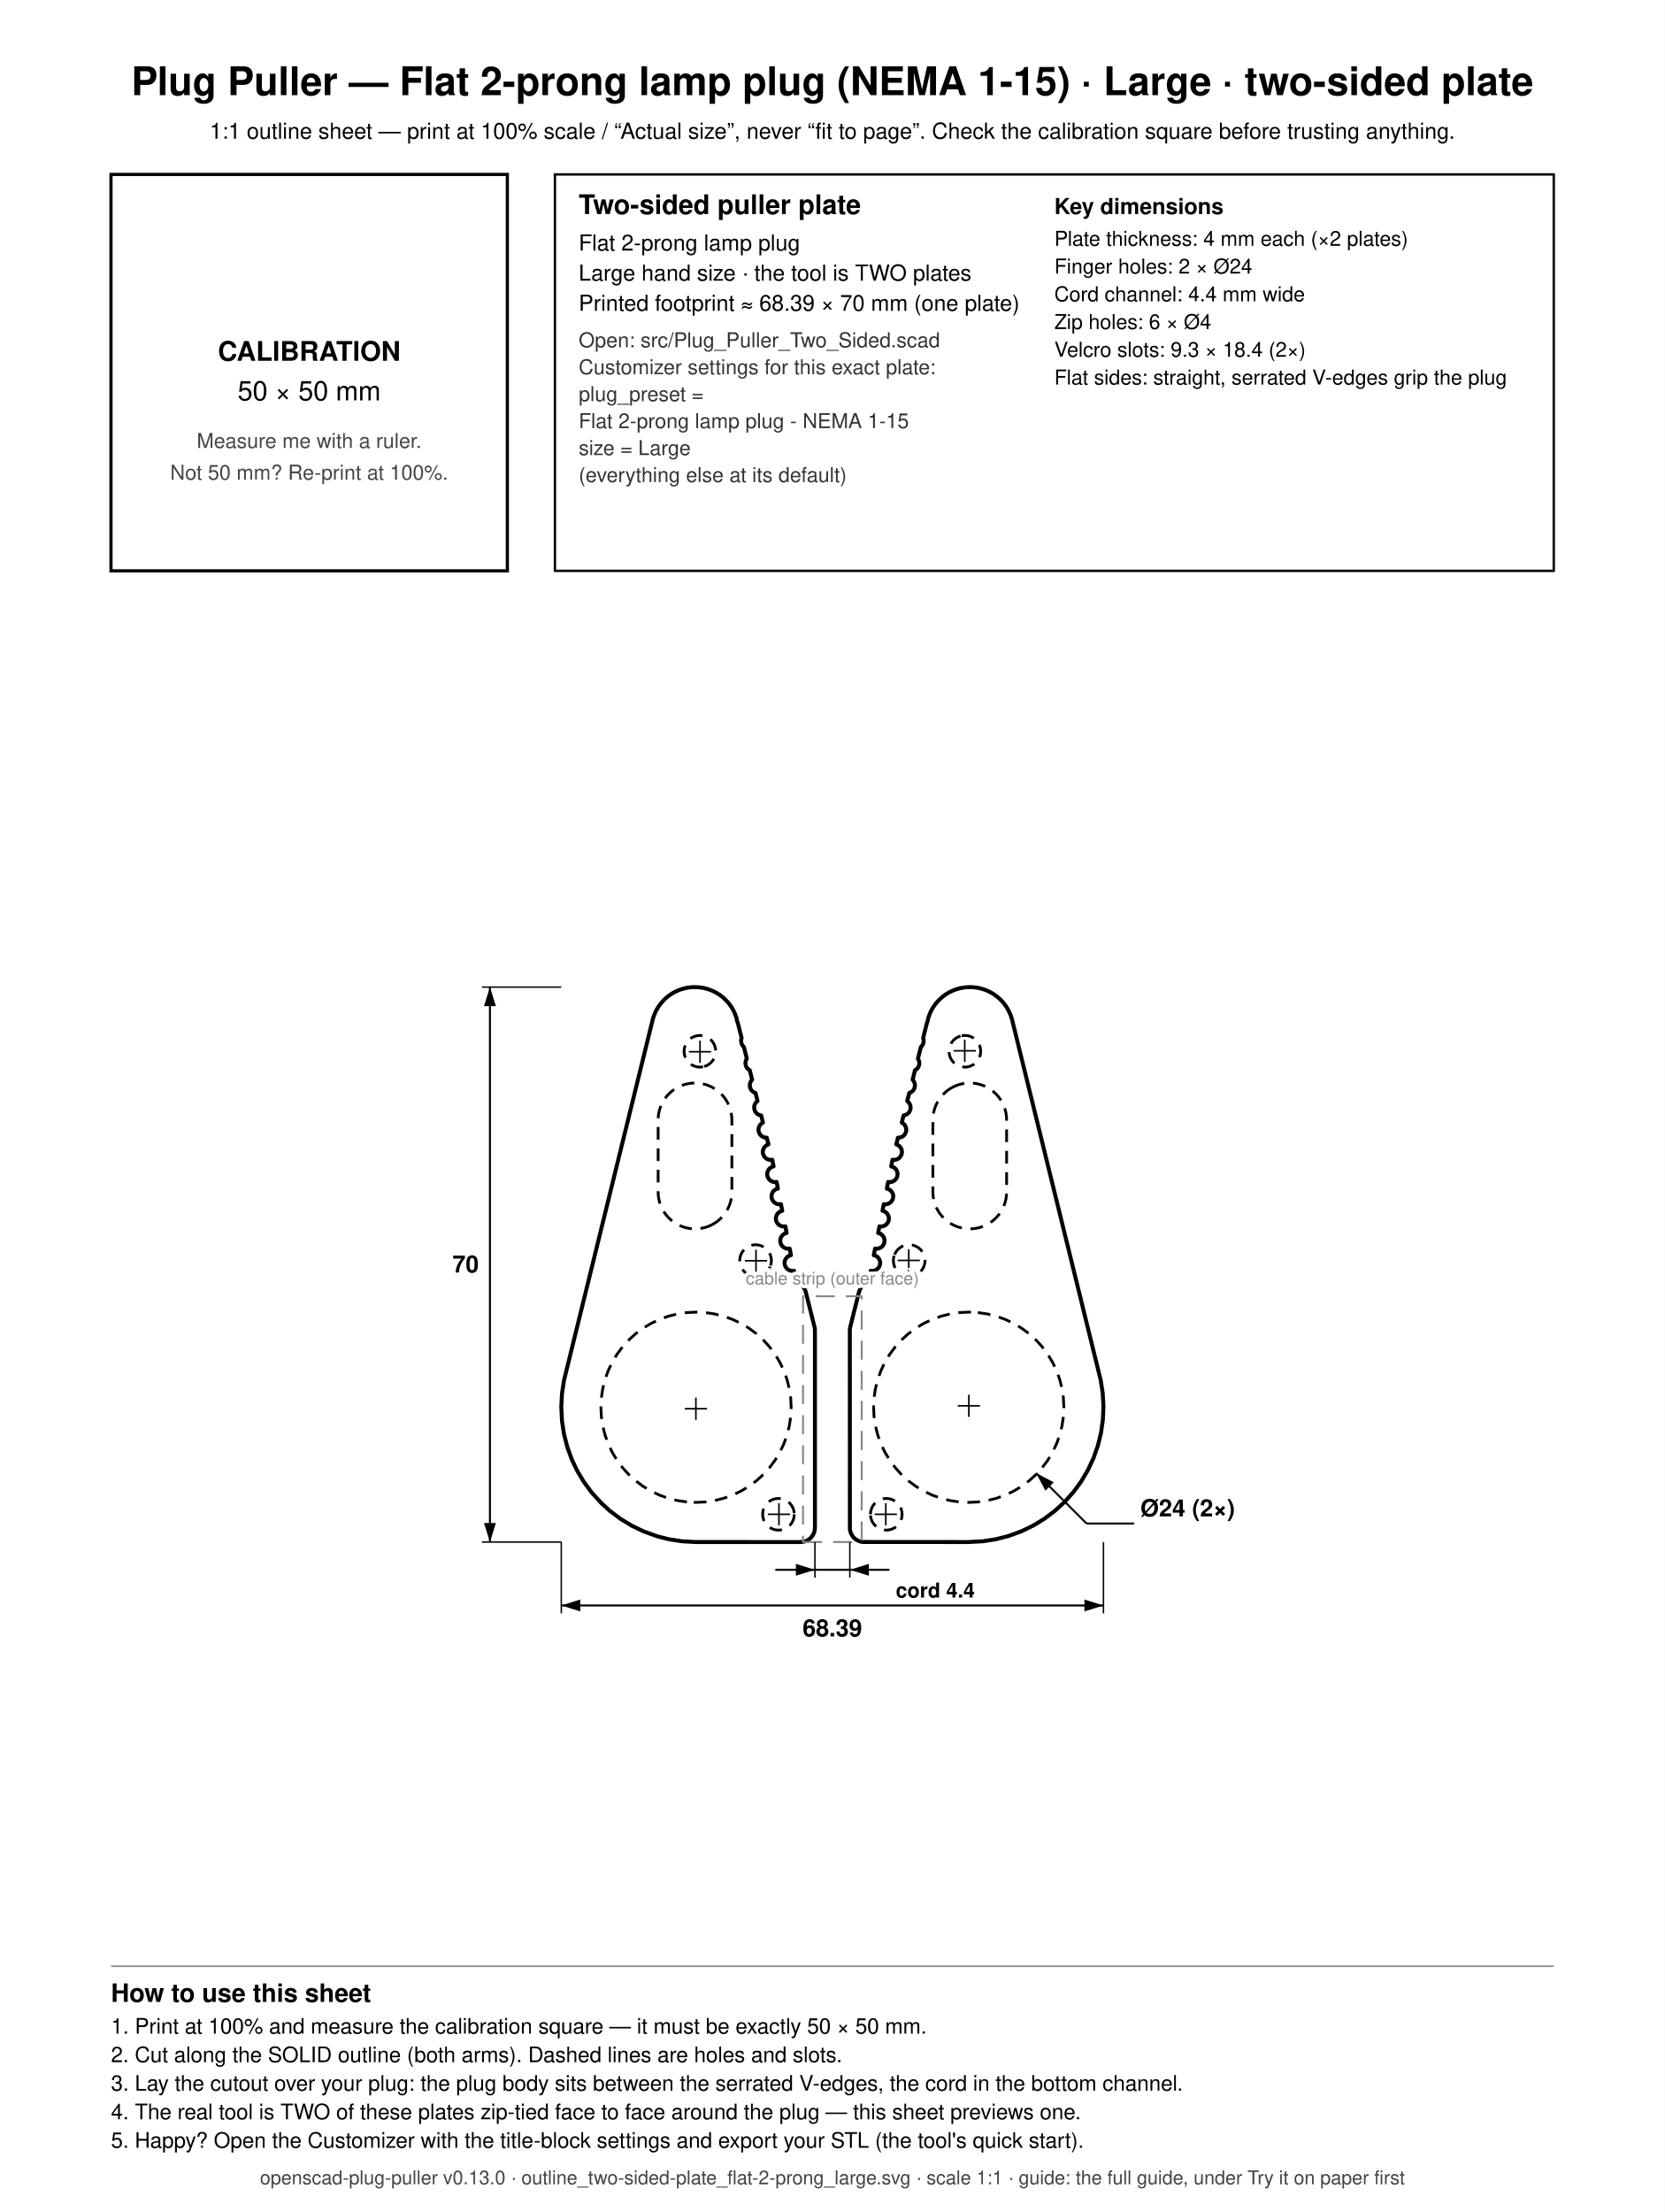
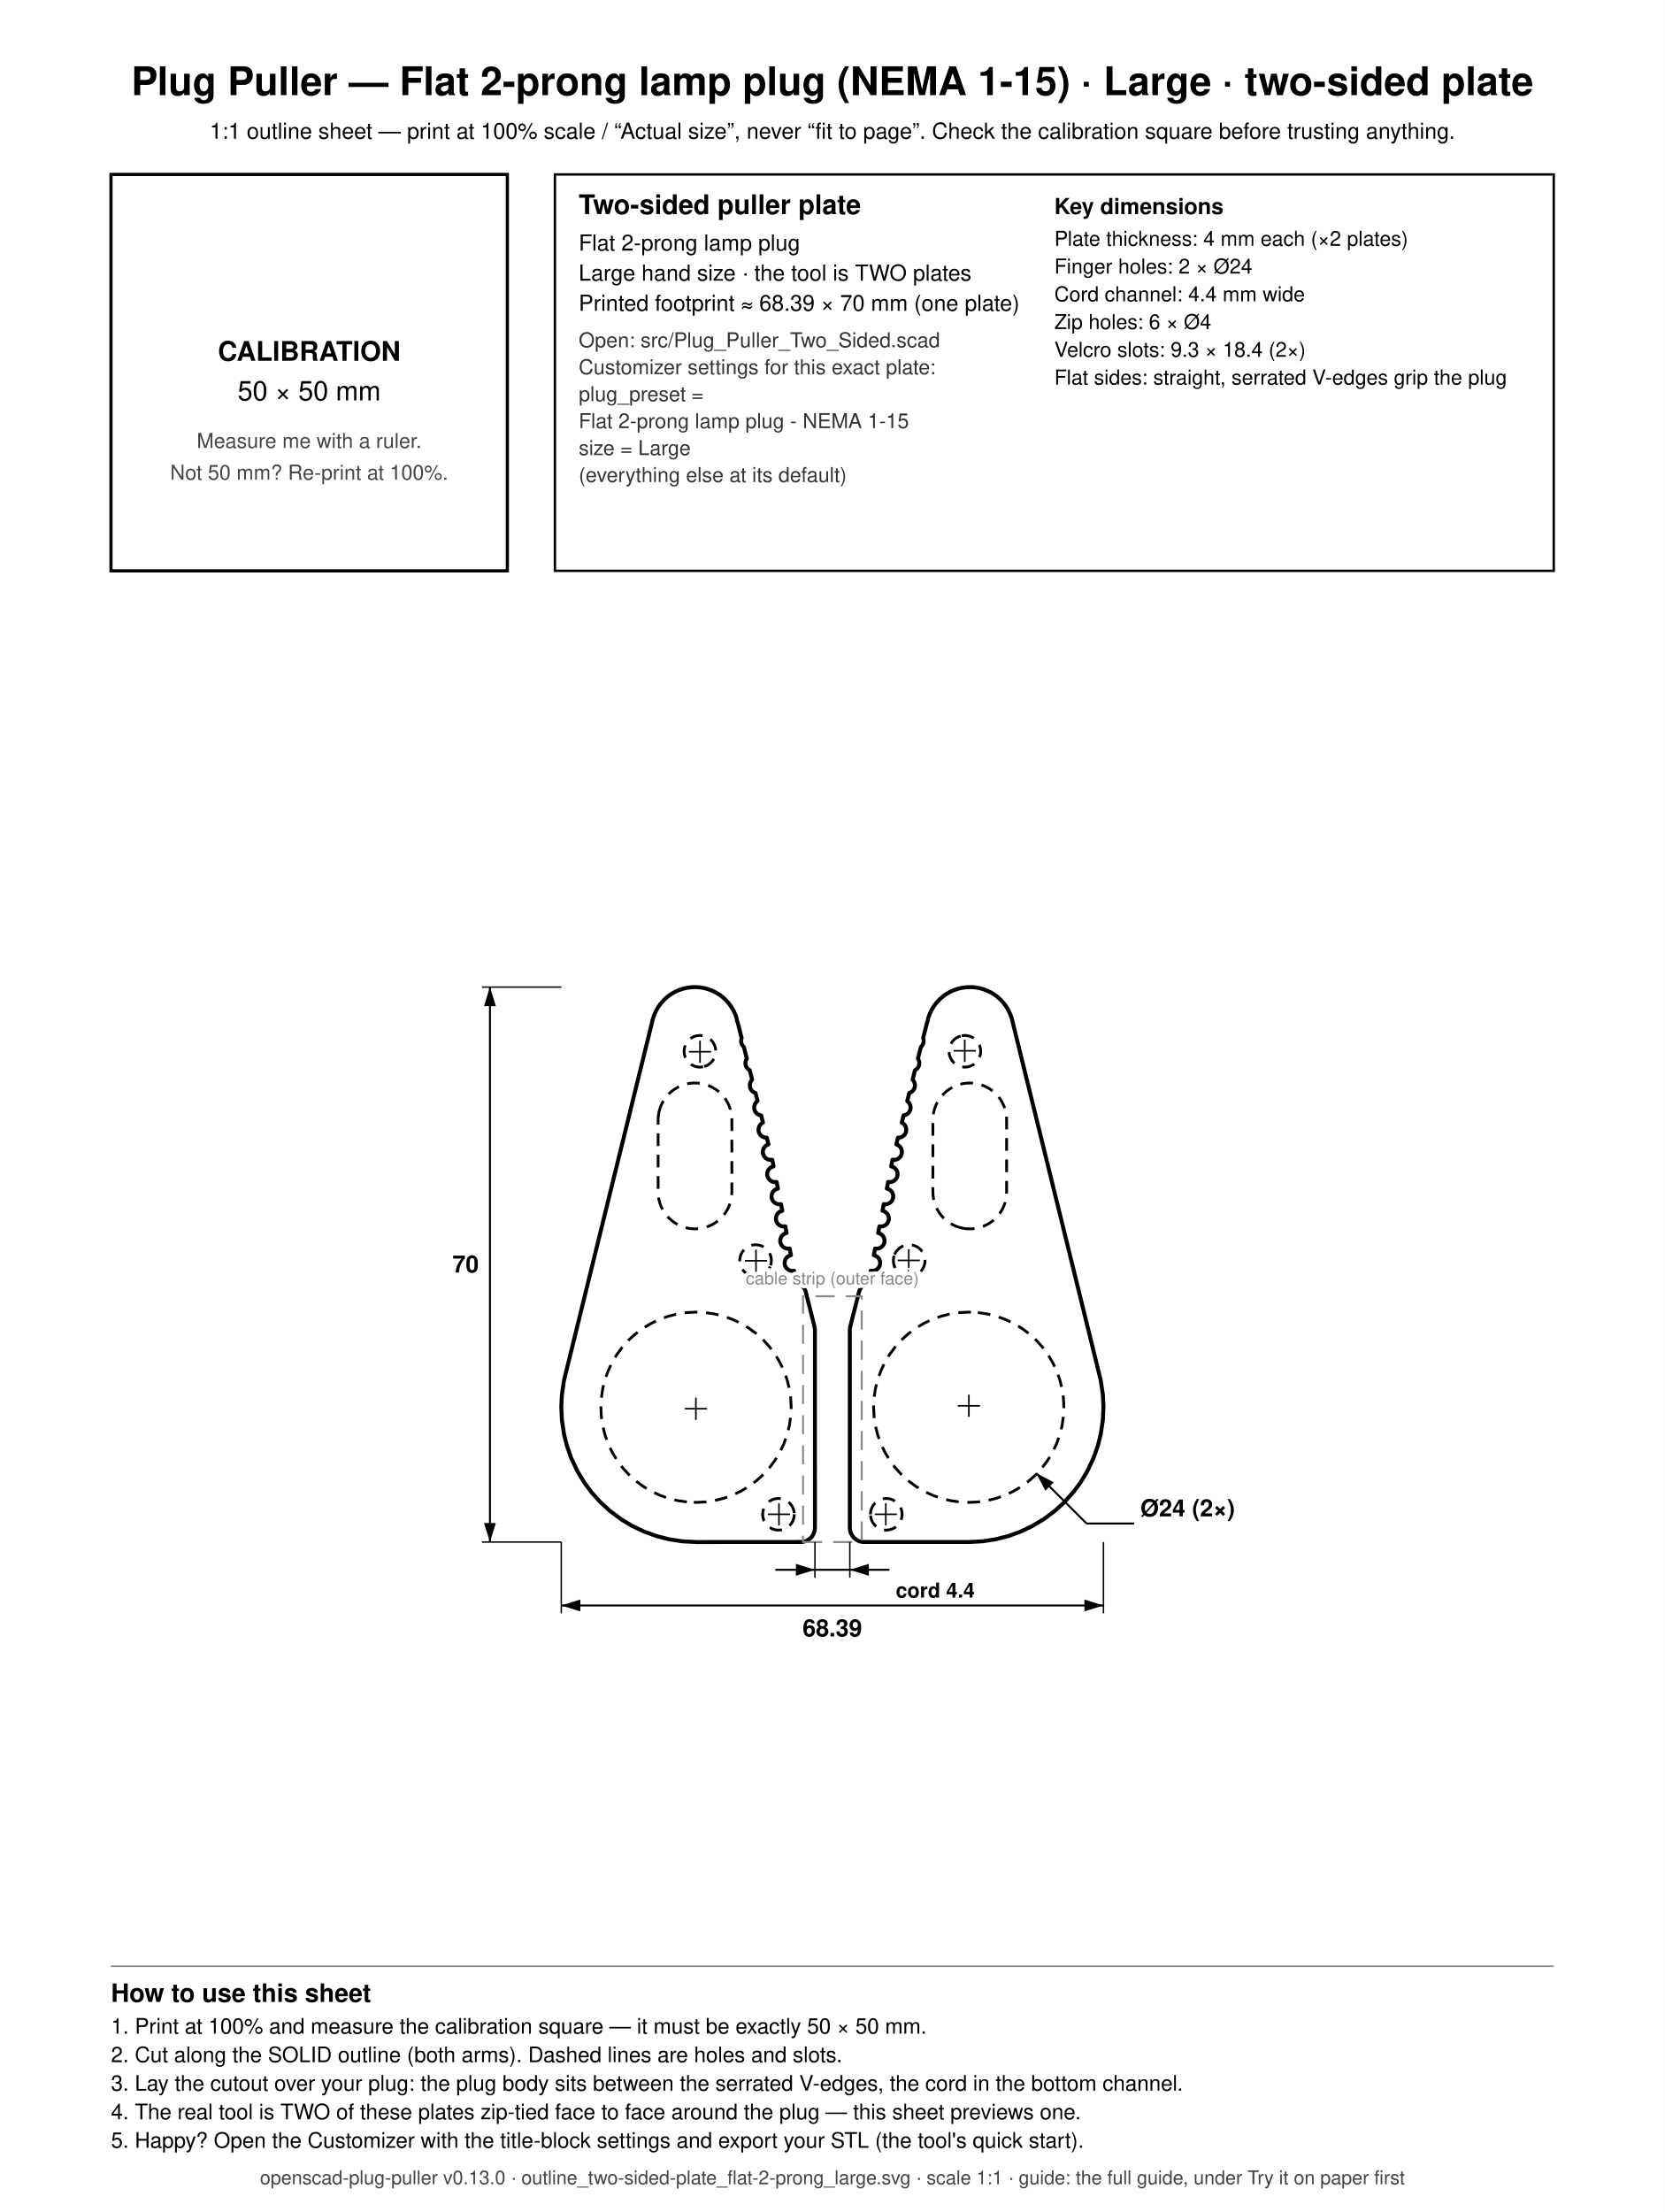
<svg xmlns="http://www.w3.org/2000/svg" width="210mm" height="279mm" viewBox="0 0 210 279">
  <rect x="0" y="0" width="210" height="279" fill="white" />
  <text x="105.000" y="12.000" font-family="Helvetica, Arial, sans-serif" font-size="5" font-weight="bold" text-anchor="middle" fill="black">Plug Puller — Flat 2-prong lamp plug (NEMA 1-15) · Large · two-sided plate</text>
  <text x="105.000" y="17.500" font-family="Helvetica, Arial, sans-serif" font-size="2.8" font-weight="normal" text-anchor="middle" fill="black">1:1 outline sheet — print at 100% scale / “Actual size”, never “fit to page”. Check the calibration square before trusting anything.</text>
  <rect x="14" y="22" width="50" height="50" fill="none" stroke="black" stroke-width="0.4" />
  <text x="39.000" y="45.500" font-family="Helvetica, Arial, sans-serif" font-size="3.4" font-weight="bold" text-anchor="middle" fill="black">CALIBRATION</text>
  <text x="39.000" y="50.500" font-family="Helvetica, Arial, sans-serif" font-size="3.4" font-weight="normal" text-anchor="middle" fill="black">50 × 50 mm</text>
  <text x="39.000" y="56.500" font-family="Helvetica, Arial, sans-serif" font-size="2.6" font-weight="normal" text-anchor="middle" fill="#444444">Measure me with a ruler.</text>
  <text x="39.000" y="60.500" font-family="Helvetica, Arial, sans-serif" font-size="2.6" font-weight="normal" text-anchor="middle" fill="#444444">Not 50 mm? Re-print at 100%.</text>
  <rect x="70" y="22" width="126" height="50" fill="none" stroke="black" stroke-width="0.3" />
  <text x="73.000" y="27.000" font-family="Helvetica, Arial, sans-serif" font-size="3.4" font-weight="bold" text-anchor="start" fill="black">Two-sided puller plate</text>
  <text x="73.000" y="31.600" font-family="Helvetica, Arial, sans-serif" font-size="2.8" font-weight="normal" text-anchor="start" fill="black">Flat 2-prong lamp plug</text>
  <text x="73.000" y="35.400" font-family="Helvetica, Arial, sans-serif" font-size="2.8" font-weight="normal" text-anchor="start" fill="black">Large hand size · the tool is TWO plates</text>
  <text x="73.000" y="39.200" font-family="Helvetica, Arial, sans-serif" font-size="2.8" font-weight="normal" text-anchor="start" fill="black">Printed footprint ≈ 68.39 × 70 mm (one plate)</text>
  <text x="73.000" y="43.800" font-family="Helvetica, Arial, sans-serif" font-size="2.6" font-weight="normal" text-anchor="start" fill="#333333">Open: src/Plug_Puller_Two_Sided.scad</text>
  <text x="73.000" y="47.200" font-family="Helvetica, Arial, sans-serif" font-size="2.6" font-weight="normal" text-anchor="start" fill="#333333">Customizer settings for this exact plate:</text>
  <text x="73.000" y="50.600" font-family="Helvetica, Arial, sans-serif" font-size="2.6" font-weight="normal" text-anchor="start" fill="#333333">  plug_preset =</text>
  <text x="73.000" y="54.000" font-family="Helvetica, Arial, sans-serif" font-size="2.6" font-weight="normal" text-anchor="start" fill="#333333">      Flat 2-prong lamp plug - NEMA 1-15</text>
  <text x="73.000" y="57.400" font-family="Helvetica, Arial, sans-serif" font-size="2.6" font-weight="normal" text-anchor="start" fill="#333333">  size = Large</text>
  <text x="73.000" y="60.800" font-family="Helvetica, Arial, sans-serif" font-size="2.6" font-weight="normal" text-anchor="start" fill="#333333">  (everything else at its default)</text>
  <text x="133.000" y="27.000" font-family="Helvetica, Arial, sans-serif" font-size="2.8" font-weight="bold" text-anchor="start" fill="black">Key dimensions</text>
  <text x="133.000" y="31.000" font-family="Helvetica, Arial, sans-serif" font-size="2.6" font-weight="normal" text-anchor="start" fill="black">Plate thickness: 4 mm each (×2 plates)</text>
  <text x="133.000" y="34.500" font-family="Helvetica, Arial, sans-serif" font-size="2.6" font-weight="normal" text-anchor="start" fill="black">Finger holes: 2 × Ø24</text>
  <text x="133.000" y="38.000" font-family="Helvetica, Arial, sans-serif" font-size="2.6" font-weight="normal" text-anchor="start" fill="black">Cord channel: 4.4 mm wide</text>
  <text x="133.000" y="41.500" font-family="Helvetica, Arial, sans-serif" font-size="2.6" font-weight="normal" text-anchor="start" fill="black">Zip holes: 6 × Ø4</text>
  <text x="133.000" y="45.000" font-family="Helvetica, Arial, sans-serif" font-size="2.6" font-weight="normal" text-anchor="start" fill="black">Velcro slots: 9.3 × 18.4 (2×)</text>
  <text x="133.000" y="48.500" font-family="Helvetica, Arial, sans-serif" font-size="2.6" font-weight="normal" text-anchor="start" fill="black">Flat sides: straight, serrated V-edges grip the plug</text>
  <line x1="14.000" y1="248.000" x2="196.000" y2="248.000" stroke="#888888" stroke-width="0.2" />
  <text x="14.000" y="252.500" font-family="Helvetica, Arial, sans-serif" font-size="3.2" font-weight="bold" text-anchor="start" fill="black">How to use this sheet</text>
  <text x="14.000" y="256.500" font-family="Helvetica, Arial, sans-serif" font-size="2.7" font-weight="normal" text-anchor="start" fill="black">1. Print at 100% and measure the calibration square — it must be exactly 50 × 50 mm.</text>
  <text x="14.000" y="260.100" font-family="Helvetica, Arial, sans-serif" font-size="2.7" font-weight="normal" text-anchor="start" fill="black">2. Cut along the SOLID outline (both arms). Dashed lines are holes and slots.</text>
  <text x="14.000" y="263.700" font-family="Helvetica, Arial, sans-serif" font-size="2.7" font-weight="normal" text-anchor="start" fill="black">3. Lay the cutout over your plug: the plug body sits between the serrated V-edges, the cord in the bottom channel.</text>
  <text x="14.000" y="267.300" font-family="Helvetica, Arial, sans-serif" font-size="2.7" font-weight="normal" text-anchor="start" fill="black">4. The real tool is TWO of these plates zip-tied face to face around the plug — this sheet previews one.</text>
  <text x="14.000" y="270.900" font-family="Helvetica, Arial, sans-serif" font-size="2.7" font-weight="normal" text-anchor="start" fill="black">5. Happy? Open the Customizer with the title-block settings and export your STL (the tool's quick start).</text>
  <text x="105.000" y="275.500" font-family="Helvetica, Arial, sans-serif" font-size="2.4" font-weight="normal" text-anchor="middle" fill="#444444">openscad-plug-puller v0.13.0 · outline_two-sided-plate_flat-2-prong_large.svg · scale 1:1 · guide: the full guide, under Try it on paper first</text>
-   <path d="M 96.483 143.479 L 96.726 143.495 L 96.939 144.340 L 96.754 144.416 L 96.591 144.525 L 96.453 144.663 L 96.344 144.826 L 96.269 145.008 L 96.230 145.200 L 96.230 145.396 L 96.269 145.588 L 96.394 145.853 L 96.519 146.005 L 96.670 146.129 L 96.843 146.222 L 97.031 146.279 L 97.226 146.298 L 97.418 146.279 L 97.582 147.117 L 97.392 147.174 L 97.219 147.266 L 97.067 147.391 L 96.943 147.542 L 96.817 147.808 L 96.779 148.000 L 96.779 148.196 L 96.817 148.388 L 96.943 148.653 L 97.067 148.805 L 97.219 148.929 L 97.392 149.022 L 97.579 149.079 L 97.774 149.098 L 97.967 149.079 L 98.131 149.917 L 97.940 149.974 L 97.767 150.066 L 97.616 150.191 L 97.492 150.342 L 97.399 150.515 L 97.342 150.703 L 97.323 150.898 L 97.342 151.093 L 97.399 151.281 L 97.492 151.453 L 97.616 151.605 L 97.767 151.729 L 97.940 151.822 L 98.128 151.879 L 98.323 151.898 L 98.515 151.879 L 98.679 152.717 L 98.489 152.774 L 98.316 152.866 L 98.165 152.991 L 98.040 153.142 L 97.948 153.315 L 97.891 153.503 L 97.872 153.698 L 97.891 153.893 L 97.948 154.081 L 98.040 154.253 L 98.165 154.405 L 98.316 154.529 L 98.489 154.622 L 98.677 154.679 L 98.872 154.698 L 99.064 154.679 L 99.228 155.517 L 99.038 155.574 L 98.865 155.666 L 98.713 155.791 L 98.589 155.942 L 98.496 156.115 L 98.439 156.303 L 98.420 156.498 L 98.439 156.693 L 98.496 156.881 L 98.589 157.053 L 98.713 157.205 L 98.865 157.329 L 99.038 157.422 L 99.225 157.479 L 99.420 157.498 L 99.613 157.479 L 99.777 158.317 L 99.586 158.374 L 99.413 158.466 L 99.262 158.591 L 99.137 158.742 L 99.045 158.915 L 98.988 159.103 L 98.969 159.298 L 99.012 159.588 L 99.087 159.769 L 99.196 159.932 L 99.413 160.129 L 99.586 160.222 L 99.774 160.279 L 99.969 160.298 L 100.161 160.279 L 100.400 161.498 L 101.186 162.164 L 101.304 162.296 L 101.498 162.591 L 101.572 162.751 L 101.649 162.987 L 102.780 167.499 L 102.800 167.767 L 102.800 192.698 L 102.765 193.049 L 102.722 193.220 L 102.663 193.387 L 102.497 193.698 L 102.273 193.971 L 102.000 194.194 L 101.689 194.361 L 101.523 194.420 L 101.351 194.463 L 101.000 194.498 L 87.756 194.496 L 86.046 194.403 L 84.398 194.150 L 82.951 193.787 L 81.214 193.166 L 79.710 192.445 L 78.284 191.580 L 76.950 190.580 L 75.845 189.578 L 74.606 188.211 L 73.620 186.867 L 72.770 185.432 L 72.132 184.083 L 71.562 182.516 L 71.148 180.900 L 70.895 179.252 L 70.804 177.410 L 70.895 175.744 L 71.147 174.099 L 82.365 128.487 L 82.539 127.976 L 82.762 127.485 L 83.031 127.018 L 83.346 126.580 L 83.826 126.049 L 84.232 125.694 L 84.670 125.379 L 85.137 125.109 L 85.629 124.887 L 86.139 124.713 L 86.664 124.591 L 87.199 124.520 L 87.738 124.502 L 88.277 124.537 L 88.809 124.625 L 89.330 124.764 L 89.835 124.954 L 90.319 125.193 L 90.777 125.477 L 91.205 125.806 L 91.598 126.174 L 91.954 126.580 L 92.269 127.018 L 92.455 127.329 L 92.694 127.813 L 92.934 128.485 L 92.939 128.596 L 92.977 128.788 L 93.060 128.983 L 93.552 130.932 L 93.502 131.103 L 93.482 131.298 L 93.525 131.588 L 93.651 131.853 L 93.838 132.061 L 94.209 133.530 L 94.107 133.715 L 94.050 133.903 L 94.031 134.098 L 94.074 134.388 L 94.149 134.569 L 94.258 134.732 L 94.397 134.871 L 94.577 134.988 L 94.879 136.185 L 94.748 136.342 L 94.623 136.608 L 94.580 136.898 L 94.623 137.188 L 94.748 137.453 L 94.873 137.605 L 95.108 137.780 L 95.302 137.858 L 95.559 138.877 L 95.421 138.991 L 95.297 139.142 L 95.171 139.408 L 95.128 139.698 L 95.171 139.988 L 95.297 140.253 L 95.494 140.471 L 95.746 140.622 L 96.017 140.691 L 96.246 141.597 L 96.121 141.666 L 95.970 141.791 L 95.846 141.942 L 95.753 142.115 L 95.682 142.400 L 95.682 142.596 L 95.720 142.788 L 95.846 143.053 L 96.043 143.271 L 96.294 143.422 L 96.483 143.479 Z" fill="none" stroke="black" stroke-width="0.5" stroke-linejoin="round" />
+   <path d="M 110.936 154.679 L 111.226 154.693 L 111.419 154.655 L 111.600 154.580 L 111.763 154.471 L 111.901 154.332 L 112.010 154.169 L 112.109 153.893 L 112.128 153.698 L 112.109 153.503 L 112.052 153.315 L 111.960 153.142 L 111.835 152.991 L 111.684 152.866 L 111.511 152.774 L 111.321 152.717 L 111.485 151.879 L 111.677 151.898 L 111.872 151.879 L 112.060 151.822 L 112.233 151.729 L 112.384 151.605 L 112.508 151.453 L 112.601 151.281 L 112.658 151.093 L 112.677 150.898 L 112.658 150.703 L 112.601 150.515 L 112.508 150.342 L 112.384 150.191 L 112.233 150.066 L 112.060 149.974 L 111.869 149.917 L 112.033 149.079 L 112.226 149.098 L 112.421 149.079 L 112.608 149.022 L 112.781 148.929 L 112.933 148.805 L 113.057 148.653 L 113.150 148.481 L 113.206 148.293 L 113.226 148.098 L 113.206 147.903 L 113.150 147.715 L 113.057 147.542 L 112.933 147.391 L 112.781 147.266 L 112.608 147.174 L 112.418 147.117 L 112.582 146.279 L 112.774 146.298 L 112.969 146.279 L 113.157 146.222 L 113.330 146.129 L 113.481 146.005 L 113.606 145.853 L 113.731 145.588 L 113.770 145.396 L 113.770 145.200 L 113.731 145.008 L 113.656 144.826 L 113.547 144.663 L 113.409 144.525 L 113.246 144.416 L 113.061 144.340 L 113.274 143.495 L 113.421 143.493 L 113.613 143.455 L 113.879 143.329 L 114.030 143.205 L 114.154 143.053 L 114.280 142.788 L 114.318 142.596 L 114.318 142.400 L 114.247 142.115 L 114.154 141.942 L 114.030 141.791 L 113.879 141.666 L 113.754 141.597 L 113.983 140.691 L 114.254 140.622 L 114.506 140.471 L 114.703 140.253 L 114.829 139.988 L 114.872 139.698 L 114.829 139.408 L 114.703 139.142 L 114.579 138.991 L 114.441 138.877 L 114.698 137.858 L 114.892 137.780 L 115.127 137.605 L 115.252 137.453 L 115.377 137.188 L 115.420 136.898 L 115.377 136.608 L 115.252 136.342 L 115.121 136.185 L 115.423 134.988 L 115.603 134.871 L 115.742 134.732 L 115.851 134.569 L 115.926 134.388 L 115.969 134.098 L 115.950 133.903 L 115.893 133.715 L 115.791 133.530 L 116.162 132.061 L 116.349 131.853 L 116.475 131.588 L 116.518 131.298 L 116.498 131.103 L 116.448 130.932 L 116.940 128.983 L 117.023 128.788 L 117.061 128.596 L 117.066 128.485 L 117.306 127.813 L 117.545 127.329 L 117.830 126.871 L 118.158 126.443 L 118.526 126.049 L 118.932 125.694 L 119.370 125.379 L 119.837 125.109 L 120.329 124.887 L 120.839 124.713 L 121.364 124.591 L 121.899 124.520 L 122.438 124.502 L 122.977 124.537 L 123.509 124.625 L 124.030 124.764 L 124.535 124.954 L 125.019 125.193 L 125.330 125.379 L 125.768 125.694 L 126.174 126.049 L 126.542 126.443 L 126.870 126.871 L 127.155 127.329 L 127.461 127.976 L 127.635 128.487 L 138.853 174.099 L 139.122 175.920 L 139.196 177.410 L 139.122 179.076 L 138.852 180.900 L 138.489 182.347 L 137.936 183.920 L 137.147 185.587 L 136.282 187.014 L 135.394 188.211 L 134.155 189.578 L 133.050 190.580 L 131.716 191.580 L 130.134 192.528 L 128.622 193.234 L 127.218 193.736 L 125.602 194.150 L 123.954 194.403 L 122.244 194.496 L 108.824 194.489 L 108.477 194.420 L 108.311 194.361 L 108.000 194.194 L 107.727 193.971 L 107.503 193.698 L 107.413 193.546 L 107.278 193.220 L 107.235 193.049 L 107.200 192.698 L 107.202 167.675 L 107.255 167.326 L 108.351 162.987 L 108.428 162.751 L 108.502 162.591 L 108.696 162.296 L 108.814 162.164 L 109.600 161.498 L 109.839 160.279 L 110.031 160.298 L 110.226 160.279 L 110.414 160.222 L 110.587 160.129 L 110.804 159.932 L 110.913 159.769 L 110.988 159.588 L 111.031 159.298 L 111.012 159.103 L 110.955 158.915 L 110.863 158.742 L 110.738 158.591 L 110.587 158.466 L 110.414 158.374 L 110.223 158.317 L 110.387 157.479 L 110.580 157.498 L 110.775 157.479 L 110.962 157.422 L 111.135 157.329 L 111.287 157.205 L 111.411 157.053 L 111.504 156.881 L 111.561 156.693 L 111.580 156.498 L 111.561 156.303 L 111.504 156.115 L 111.411 155.942 L 111.287 155.791 L 111.135 155.666 L 110.962 155.574 L 110.772 155.517 L 110.936 154.679 Z" fill="none" stroke="black" stroke-width="0.5" stroke-linejoin="round" />
+   <path d="M 123.352 165.554 L 124.537 165.728 L 125.680 166.014 L 126.789 166.410 L 127.853 166.913 L 128.864 167.518 L 129.810 168.220 L 130.683 169.010 L 131.474 169.882 L 132.175 170.828 L 132.781 171.838 L 133.285 172.902 L 133.682 174.011 L 133.969 175.153 L 134.142 176.318 L 134.200 177.494 L 134.142 178.670 L 133.970 179.835 L 133.684 180.978 L 133.288 182.087 L 132.785 183.151 L 132.180 184.162 L 131.478 185.108 L 130.688 185.980 L 129.815 186.771 L 128.870 187.473 L 127.860 188.079 L 126.796 188.583 L 125.687 188.980 L 124.545 189.266 L 123.380 189.440 L 122.204 189.498 L 121.027 189.440 L 119.863 189.268 L 118.720 188.982 L 117.611 188.586 L 116.547 188.082 L 115.536 187.477 L 114.590 186.776 L 113.717 185.986 L 112.926 185.113 L 112.225 184.168 L 111.619 183.158 L 111.115 182.093 L 110.718 180.985 L 110.431 179.842 L 110.258 178.678 L 110.200 177.502 L 110.258 176.325 L 110.430 175.160 L 110.716 174.018 L 111.112 172.909 L 111.615 171.844 L 112.220 170.834 L 112.922 169.888 L 113.712 169.015 L 114.585 168.224 L 115.530 167.522 L 116.540 166.917 L 117.604 166.413 L 118.713 166.016 L 119.855 165.729 L 121.020 165.556 L 122.196 165.498 L 123.352 165.554 Z" fill="none" stroke="black" stroke-width="0.35" stroke-linejoin="round" stroke-dasharray="1.6,1.1" />
+   <path d="M 109.801 191.004 L 109.839 190.608 L 109.953 190.233 L 110.137 189.887 L 110.386 189.584 L 110.689 189.335 L 111.035 189.150 L 111.410 189.037 L 111.800 188.998 L 112.190 189.037 L 112.565 189.150 L 112.911 189.335 L 113.214 189.584 L 113.463 189.887 L 113.647 190.233 L 113.761 190.608 L 113.800 190.998 L 113.761 191.388 L 113.647 191.763 L 113.463 192.109 L 113.214 192.412 L 112.911 192.661 L 112.565 192.845 L 112.190 192.959 L 111.800 192.998 L 111.410 192.959 L 111.035 192.845 L 110.689 192.661 L 110.386 192.412 L 110.137 192.109 L 109.953 191.763 L 109.839 191.388 L 109.801 191.004 Z" fill="none" stroke="black" stroke-width="0.35" stroke-linejoin="round" stroke-dasharray="1.6,1.1" />
+   <path d="M 121.312 130.639 L 121.710 130.598 L 122.100 130.637 L 122.475 130.750 L 122.821 130.935 L 123.124 131.184 L 123.373 131.487 L 123.557 131.833 L 123.671 132.208 L 123.710 132.598 L 123.671 132.988 L 123.557 133.363 L 123.373 133.709 L 123.124 134.012 L 122.821 134.261 L 122.475 134.445 L 122.100 134.559 L 121.710 134.598 L 121.320 134.559 L 120.945 134.445 L 120.599 134.261 L 120.296 134.012 L 120.047 133.709 L 119.863 133.363 L 119.749 132.988 L 119.710 132.598 L 119.749 132.208 L 119.863 131.833 L 120.047 131.487 L 120.296 131.184 L 120.599 130.935 L 120.945 130.750 L 121.312 130.639 Z" fill="none" stroke="black" stroke-width="0.35" stroke-linejoin="round" stroke-dasharray="1.6,1.1" />
+   <path d="M 112.840 158.241 L 113.027 157.887 L 113.276 157.584 L 113.579 157.335 L 113.925 157.150 L 114.300 157.037 L 114.690 156.998 L 115.080 157.037 L 115.455 157.150 L 115.801 157.335 L 116.104 157.584 L 116.353 157.887 L 116.537 158.233 L 116.651 158.608 L 116.690 158.998 L 116.651 159.388 L 116.537 159.763 L 116.353 160.109 L 116.104 160.412 L 115.801 160.661 L 115.455 160.845 L 115.080 160.959 L 114.690 160.998 L 114.300 160.959 L 113.925 160.845 L 113.579 160.661 L 113.276 160.412 L 113.027 160.109 L 112.842 159.763 L 112.729 159.388 L 112.690 158.998 L 112.729 158.608 L 112.840 158.241 Z" fill="none" stroke="black" stroke-width="0.35" stroke-linejoin="round" stroke-dasharray="1.6,1.1" />
+   <path d="M 121.431 154.910 L 120.983 154.799 L 120.546 154.642 L 120.134 154.447 L 119.749 154.216 L 119.376 153.940 L 119.039 153.633 L 118.737 153.300 L 118.461 152.928 L 118.227 152.536 L 118.035 152.131 L 117.878 151.694 L 117.769 151.259 L 117.702 150.807 L 117.679 150.346 L 117.679 141.250 L 117.701 140.796 L 117.768 140.344 L 117.878 139.902 L 118.032 139.472 L 118.227 139.059 L 118.461 138.668 L 118.732 138.301 L 119.039 137.963 L 119.376 137.656 L 119.743 137.384 L 120.134 137.149 L 120.546 136.953 L 120.976 136.799 L 121.418 136.688 L 121.870 136.621 L 122.325 136.598 L 122.781 136.620 L 123.240 136.688 L 123.682 136.799 L 124.105 136.951 L 124.518 137.145 L 124.909 137.380 L 125.282 137.656 L 125.620 137.963 L 125.921 138.295 L 126.197 138.668 L 126.432 139.059 L 126.624 139.465 L 126.780 139.902 L 126.889 140.337 L 126.956 140.788 L 126.979 141.250 L 126.979 150.346 L 126.957 150.800 L 126.890 151.251 L 126.780 151.694 L 126.624 152.131 L 126.428 152.543 L 126.193 152.934 L 125.921 153.300 L 125.614 153.638 L 125.276 153.945 L 124.909 154.216 L 124.518 154.450 L 124.105 154.645 L 123.675 154.798 L 123.233 154.909 L 122.781 154.976 L 122.325 154.998 L 121.877 154.976 L 121.431 154.910 Z" fill="none" stroke="black" stroke-width="0.35" stroke-linejoin="round" stroke-dasharray="1.6,1.1" />
+   <path d="M 98.679 152.717 L 98.515 151.879 L 98.323 151.898 L 98.128 151.879 L 97.940 151.822 L 97.767 151.729 L 97.616 151.605 L 97.492 151.453 L 97.399 151.281 L 97.342 151.093 L 97.323 150.898 L 97.342 150.703 L 97.399 150.515 L 97.492 150.342 L 97.616 150.191 L 97.767 150.066 L 97.940 149.974 L 98.131 149.917 L 97.967 149.079 L 97.774 149.098 L 97.579 149.079 L 97.392 149.022 L 97.219 148.929 L 97.067 148.805 L 96.943 148.653 L 96.850 148.481 L 96.794 148.293 L 96.774 148.098 L 96.794 147.903 L 96.850 147.715 L 96.943 147.542 L 97.067 147.391 L 97.219 147.266 L 97.392 147.174 L 97.582 147.117 L 97.418 146.279 L 97.226 146.298 L 97.031 146.279 L 96.843 146.222 L 96.670 146.129 L 96.519 146.005 L 96.394 145.853 L 96.269 145.588 L 96.230 145.396 L 96.230 145.200 L 96.269 145.008 L 96.344 144.826 L 96.453 144.663 L 96.591 144.525 L 96.754 144.416 L 96.939 144.340 L 96.726 143.495 L 96.579 143.493 L 96.387 143.455 L 96.121 143.329 L 95.970 143.205 L 95.846 143.053 L 95.720 142.788 L 95.682 142.596 L 95.682 142.400 L 95.753 142.115 L 95.846 141.942 L 95.970 141.791 L 96.121 141.666 L 96.246 141.597 L 96.017 140.691 L 95.746 140.622 L 95.494 140.471 L 95.297 140.253 L 95.171 139.988 L 95.128 139.698 L 95.171 139.408 L 95.297 139.142 L 95.421 138.991 L 95.559 138.877 L 95.302 137.858 L 95.108 137.780 L 94.873 137.605 L 94.748 137.453 L 94.623 137.188 L 94.580 136.898 L 94.623 136.608 L 94.748 136.342 L 94.879 136.185 L 94.577 134.988 L 94.397 134.871 L 94.258 134.732 L 94.149 134.569 L 94.074 134.388 L 94.031 134.098 L 94.050 133.903 L 94.107 133.715 L 94.209 133.530 L 93.838 132.061 L 93.651 131.853 L 93.525 131.588 L 93.482 131.298 L 93.502 131.103 L 93.552 130.932 L 93.060 128.983 L 92.977 128.788 L 92.939 128.596 L 92.934 128.485 L 92.761 127.976 L 92.538 127.485 L 92.269 127.018 L 91.954 126.580 L 91.598 126.174 L 91.205 125.806 L 90.777 125.477 L 90.319 125.193 L 89.835 124.954 L 89.330 124.764 L 88.809 124.625 L 88.277 124.537 L 87.738 124.502 L 87.199 124.520 L 86.664 124.591 L 86.139 124.713 L 85.629 124.887 L 85.137 125.109 L 84.670 125.379 L 84.232 125.694 L 83.826 126.049 L 83.346 126.580 L 83.031 127.018 L 82.762 127.485 L 82.539 127.976 L 82.365 128.487 L 71.147 174.099 L 70.878 175.920 L 70.804 177.410 L 70.878 179.076 L 71.148 180.900 L 71.511 182.347 L 72.064 183.920 L 72.853 185.587 L 73.718 187.014 L 74.606 188.211 L 75.720 189.453 L 76.950 190.580 L 78.431 191.678 L 79.710 192.445 L 81.214 193.166 L 82.782 193.736 L 84.398 194.150 L 86.046 194.403 L 87.844 194.498 L 101.176 194.489 L 101.523 194.420 L 101.689 194.361 L 102.000 194.194 L 102.273 193.971 L 102.391 193.840 L 102.497 193.698 L 102.663 193.387 L 102.765 193.049 L 102.800 192.698 L 102.798 167.675 L 102.745 167.326 L 101.649 162.987 L 101.572 162.751 L 101.498 162.591 L 101.304 162.296 L 101.186 162.164 L 100.400 161.498 L 100.161 160.279 L 99.969 160.298 L 99.774 160.279 L 99.586 160.222 L 99.413 160.129 L 99.196 159.932 L 99.087 159.769 L 99.012 159.588 L 98.969 159.298 L 98.988 159.103 L 99.045 158.915 L 99.137 158.742 L 99.262 158.591 L 99.413 158.466 L 99.586 158.374 L 99.777 158.317 L 99.613 157.479 L 99.420 157.498 L 99.225 157.479 L 99.038 157.422 L 98.865 157.329 L 98.713 157.205 L 98.589 157.053 L 98.496 156.881 L 98.439 156.693 L 98.420 156.498 L 98.439 156.303 L 98.496 156.115 L 98.589 155.942 L 98.713 155.791 L 98.865 155.666 L 99.038 155.574 L 99.228 155.517 L 99.064 154.679 L 98.774 154.693 L 98.581 154.655 L 98.400 154.580 L 98.237 154.471 L 98.099 154.332 L 97.990 154.169 L 97.915 153.988 L 97.872 153.698 L 97.915 153.408 L 97.990 153.226 L 98.099 153.063 L 98.237 152.925 L 98.400 152.816 L 98.679 152.717 Z" fill="none" stroke="black" stroke-width="0.5" stroke-linejoin="round" />
  <path d="M 97.160 159.755 L 96.973 160.109 L 96.724 160.412 L 96.421 160.661 L 96.075 160.845 L 95.700 160.959 L 95.310 160.998 L 94.920 160.959 L 94.545 160.845 L 94.199 160.661 L 93.896 160.412 L 93.647 160.109 L 93.463 159.763 L 93.349 159.388 L 93.310 158.998 L 93.349 158.608 L 93.463 158.233 L 93.647 157.887 L 93.896 157.584 L 94.199 157.335 L 94.545 157.150 L 94.920 157.037 L 95.310 156.998 L 95.700 157.037 L 96.075 157.150 L 96.421 157.335 L 96.724 157.584 L 96.973 157.887 L 97.158 158.233 L 97.271 158.608 L 97.310 158.998 L 97.271 159.388 L 97.160 159.755 Z" fill="none" stroke="black" stroke-width="0.35" stroke-linejoin="round" stroke-dasharray="1.6,1.1" />
  <path d="M 88.688 134.557 L 88.290 134.598 L 87.900 134.559 L 87.525 134.445 L 87.179 134.261 L 86.876 134.012 L 86.627 133.709 L 86.443 133.363 L 86.329 132.988 L 86.290 132.598 L 86.329 132.208 L 86.443 131.833 L 86.627 131.487 L 86.876 131.184 L 87.179 130.935 L 87.525 130.750 L 87.900 130.637 L 88.290 130.598 L 88.680 130.637 L 89.055 130.750 L 89.401 130.935 L 89.704 131.184 L 89.953 131.487 L 90.137 131.833 L 90.251 132.208 L 90.290 132.598 L 90.251 132.988 L 90.137 133.363 L 89.953 133.709 L 89.704 134.012 L 89.401 134.261 L 89.055 134.445 L 88.688 134.557 Z" fill="none" stroke="black" stroke-width="0.35" stroke-linejoin="round" stroke-dasharray="1.6,1.1" />
  <path d="M 100.199 190.992 L 100.161 191.388 L 100.047 191.763 L 99.863 192.109 L 99.614 192.412 L 99.311 192.661 L 98.965 192.845 L 98.590 192.959 L 98.200 192.998 L 97.810 192.959 L 97.435 192.845 L 97.089 192.661 L 96.786 192.412 L 96.537 192.109 L 96.353 191.763 L 96.239 191.388 L 96.200 190.998 L 96.239 190.608 L 96.353 190.233 L 96.537 189.887 L 96.786 189.584 L 97.089 189.335 L 97.435 189.150 L 97.810 189.037 L 98.200 188.998 L 98.590 189.037 L 98.965 189.150 L 99.311 189.335 L 99.614 189.584 L 99.863 189.887 L 100.047 190.233 L 100.161 190.608 L 100.199 190.992 Z" fill="none" stroke="black" stroke-width="0.35" stroke-linejoin="round" stroke-dasharray="1.6,1.1" />
-   <path d="M 89.871 154.444 L 89.454 154.642 L 89.024 154.796 L 88.582 154.908 L 88.123 154.976 L 87.675 154.998 L 87.219 154.976 L 86.767 154.909 L 86.318 154.796 L 85.888 154.642 L 85.476 154.447 L 85.091 154.216 L 84.724 153.945 L 84.386 153.638 L 84.074 153.295 L 83.803 152.928 L 83.568 152.536 L 83.376 152.131 L 83.220 151.694 L 83.110 151.251 L 83.043 150.800 L 83.021 150.346 L 83.021 141.250 L 83.044 140.788 L 83.111 140.337 L 83.220 139.902 L 83.376 139.465 L 83.572 139.053 L 83.807 138.661 L 84.074 138.301 L 84.386 137.957 L 84.718 137.656 L 85.085 137.384 L 85.482 137.145 L 85.895 136.951 L 86.318 136.799 L 86.767 136.687 L 87.219 136.620 L 87.675 136.598 L 88.130 136.621 L 88.582 136.688 L 89.024 136.799 L 89.454 136.953 L 89.866 137.149 L 90.257 137.384 L 90.624 137.656 L 90.961 137.963 L 91.268 138.301 L 91.539 138.668 L 91.773 139.059 L 91.968 139.472 L 92.122 139.902 L 92.232 140.344 L 92.299 140.796 L 92.321 141.250 L 92.321 150.346 L 92.299 150.800 L 92.232 151.251 L 92.122 151.694 L 91.965 152.131 L 91.770 152.543 L 91.535 152.934 L 91.263 153.300 L 90.956 153.638 L 90.618 153.945 L 90.257 154.212 L 89.871 154.444 Z" fill="none" stroke="black" stroke-width="0.35" stroke-linejoin="round" stroke-dasharray="1.6,1.1" />
  <path d="M 86.648 189.441 L 85.463 189.268 L 84.320 188.982 L 83.211 188.586 L 82.147 188.082 L 81.136 187.477 L 80.190 186.776 L 79.317 185.986 L 78.526 185.113 L 77.825 184.168 L 77.219 183.158 L 76.715 182.093 L 76.318 180.985 L 76.031 179.842 L 75.858 178.678 L 75.800 177.502 L 75.858 176.325 L 76.030 175.160 L 76.316 174.018 L 76.712 172.909 L 77.215 171.844 L 77.820 170.834 L 78.522 169.888 L 79.312 169.015 L 80.185 168.224 L 81.130 167.522 L 82.140 166.917 L 83.204 166.413 L 84.313 166.016 L 85.455 165.729 L 86.620 165.556 L 87.796 165.498 L 88.973 165.555 L 90.137 165.728 L 91.280 166.014 L 92.389 166.410 L 93.453 166.913 L 94.464 167.518 L 95.410 168.220 L 96.283 169.010 L 97.074 169.882 L 97.775 170.828 L 98.381 171.838 L 98.885 172.902 L 99.282 174.011 L 99.569 175.153 L 99.742 176.318 L 99.800 177.494 L 99.742 178.670 L 99.570 179.835 L 99.284 180.978 L 98.888 182.087 L 98.385 183.151 L 97.780 184.162 L 97.078 185.108 L 96.288 185.980 L 95.415 186.771 L 94.470 187.473 L 93.460 188.079 L 92.396 188.583 L 91.287 188.980 L 90.145 189.266 L 88.980 189.440 L 87.804 189.498 L 86.648 189.441 Z" fill="none" stroke="black" stroke-width="0.35" stroke-linejoin="round" stroke-dasharray="1.6,1.1" />
-   <path d="M 115.893 133.715 L 115.964 134.000 L 115.964 134.196 L 115.926 134.388 L 115.851 134.569 L 115.742 134.732 L 115.603 134.871 L 115.423 134.988 L 115.121 136.185 L 115.252 136.342 L 115.377 136.608 L 115.420 136.898 L 115.377 137.188 L 115.252 137.453 L 115.127 137.605 L 114.892 137.780 L 114.698 137.858 L 114.441 138.877 L 114.579 138.991 L 114.703 139.142 L 114.829 139.408 L 114.872 139.698 L 114.829 139.988 L 114.703 140.253 L 114.506 140.471 L 114.254 140.622 L 113.983 140.691 L 113.754 141.597 L 113.879 141.666 L 114.030 141.791 L 114.154 141.942 L 114.247 142.115 L 114.318 142.400 L 114.318 142.596 L 114.280 142.788 L 114.154 143.053 L 114.030 143.205 L 113.879 143.329 L 113.613 143.455 L 113.421 143.493 L 113.274 143.495 L 113.061 144.340 L 113.246 144.416 L 113.409 144.525 L 113.547 144.663 L 113.656 144.826 L 113.731 145.008 L 113.770 145.200 L 113.770 145.396 L 113.731 145.588 L 113.606 145.853 L 113.481 146.005 L 113.330 146.129 L 113.157 146.222 L 112.969 146.279 L 112.774 146.298 L 112.582 146.279 L 112.418 147.117 L 112.608 147.174 L 112.781 147.266 L 112.933 147.391 L 113.057 147.542 L 113.150 147.715 L 113.206 147.903 L 113.226 148.098 L 113.206 148.293 L 113.150 148.481 L 113.057 148.653 L 112.933 148.805 L 112.781 148.929 L 112.608 149.022 L 112.421 149.079 L 112.226 149.098 L 112.033 149.079 L 111.869 149.917 L 112.060 149.974 L 112.233 150.066 L 112.384 150.191 L 112.508 150.342 L 112.601 150.515 L 112.658 150.703 L 112.677 150.898 L 112.658 151.093 L 112.601 151.281 L 112.508 151.453 L 112.384 151.605 L 112.233 151.729 L 112.060 151.822 L 111.872 151.879 L 111.677 151.898 L 111.485 151.879 L 111.321 152.717 L 111.511 152.774 L 111.684 152.866 L 111.835 152.991 L 111.960 153.142 L 112.052 153.315 L 112.109 153.503 L 112.128 153.698 L 112.109 153.893 L 112.052 154.081 L 111.960 154.253 L 111.835 154.405 L 111.684 154.529 L 111.511 154.622 L 111.323 154.679 L 111.128 154.698 L 110.936 154.679 L 110.772 155.517 L 110.962 155.574 L 111.135 155.666 L 111.287 155.791 L 111.411 155.942 L 111.504 156.115 L 111.561 156.303 L 111.580 156.498 L 111.561 156.693 L 111.504 156.881 L 111.411 157.053 L 111.287 157.205 L 111.135 157.329 L 110.962 157.422 L 110.775 157.479 L 110.580 157.498 L 110.387 157.479 L 110.223 158.317 L 110.414 158.374 L 110.587 158.466 L 110.738 158.591 L 110.863 158.742 L 110.955 158.915 L 111.012 159.103 L 111.031 159.298 L 110.988 159.588 L 110.913 159.769 L 110.804 159.932 L 110.587 160.129 L 110.414 160.222 L 110.226 160.279 L 110.031 160.298 L 109.839 160.279 L 109.600 161.498 L 108.814 162.164 L 108.696 162.296 L 108.502 162.591 L 108.428 162.751 L 108.351 162.987 L 107.220 167.499 L 107.200 167.767 L 107.209 192.874 L 107.235 193.049 L 107.337 193.387 L 107.503 193.698 L 107.727 193.971 L 108.000 194.194 L 108.311 194.361 L 108.649 194.463 L 108.824 194.489 L 122.156 194.498 L 123.954 194.403 L 125.602 194.150 L 127.218 193.736 L 128.786 193.166 L 130.290 192.445 L 131.716 191.580 L 133.050 190.580 L 134.280 189.453 L 135.394 188.211 L 136.380 186.867 L 137.230 185.432 L 137.936 183.920 L 138.489 182.347 L 138.886 180.727 L 139.122 179.076 L 139.196 177.410 L 139.105 175.744 L 138.853 174.099 L 127.745 128.929 L 127.635 128.487 L 127.461 127.976 L 127.155 127.329 L 126.870 126.871 L 126.542 126.443 L 126.174 126.049 L 125.768 125.694 L 125.330 125.379 L 124.863 125.109 L 124.371 124.887 L 123.861 124.713 L 123.336 124.591 L 122.801 124.520 L 122.262 124.502 L 121.723 124.537 L 121.191 124.625 L 120.670 124.764 L 120.165 124.954 L 119.681 125.193 L 119.370 125.379 L 118.932 125.694 L 118.402 126.174 L 118.046 126.580 L 117.731 127.018 L 117.545 127.329 L 117.306 127.813 L 117.066 128.485 L 117.061 128.596 L 117.023 128.788 L 116.940 128.983 L 116.448 130.932 L 116.498 131.103 L 116.518 131.298 L 116.475 131.588 L 116.349 131.853 L 116.162 132.061 L 115.791 133.530 L 115.893 133.715 Z" fill="none" stroke="black" stroke-width="0.5" stroke-linejoin="round" />
-   <path d="M 123.352 165.554 L 124.537 165.728 L 125.680 166.014 L 126.789 166.410 L 127.853 166.913 L 128.864 167.518 L 129.810 168.220 L 130.683 169.010 L 131.474 169.882 L 132.175 170.828 L 132.781 171.838 L 133.285 172.902 L 133.682 174.011 L 133.969 175.153 L 134.142 176.318 L 134.200 177.494 L 134.142 178.670 L 133.970 179.835 L 133.684 180.978 L 133.288 182.087 L 132.785 183.151 L 132.180 184.162 L 131.478 185.108 L 130.688 185.980 L 129.815 186.771 L 128.870 187.473 L 127.860 188.079 L 126.796 188.583 L 125.687 188.980 L 124.545 189.266 L 123.380 189.440 L 122.204 189.498 L 121.027 189.440 L 119.863 189.268 L 118.720 188.982 L 117.611 188.586 L 116.547 188.082 L 115.536 187.477 L 114.590 186.776 L 113.717 185.986 L 112.926 185.113 L 112.225 184.168 L 111.619 183.158 L 111.115 182.093 L 110.718 180.985 L 110.431 179.842 L 110.258 178.678 L 110.200 177.502 L 110.258 176.325 L 110.430 175.160 L 110.716 174.018 L 111.112 172.909 L 111.615 171.844 L 112.220 170.834 L 112.922 169.888 L 113.712 169.015 L 114.585 168.224 L 115.530 167.522 L 116.540 166.917 L 117.604 166.413 L 118.713 166.016 L 119.855 165.729 L 121.020 165.556 L 122.196 165.498 L 123.352 165.554 Z" fill="none" stroke="black" stroke-width="0.35" stroke-linejoin="round" stroke-dasharray="1.6,1.1" />
-   <path d="M 120.129 137.152 L 120.546 136.953 L 120.976 136.799 L 121.418 136.688 L 121.877 136.620 L 122.325 136.598 L 122.781 136.620 L 123.233 136.687 L 123.682 136.799 L 124.112 136.953 L 124.524 137.149 L 124.909 137.380 L 125.276 137.651 L 125.614 137.957 L 125.926 138.301 L 126.197 138.668 L 126.432 139.059 L 126.624 139.465 L 126.780 139.902 L 126.890 140.344 L 126.957 140.796 L 126.979 141.250 L 126.979 150.346 L 126.956 150.807 L 126.889 151.259 L 126.780 151.694 L 126.624 152.131 L 126.428 152.543 L 126.193 152.934 L 125.926 153.295 L 125.614 153.638 L 125.282 153.940 L 124.915 154.212 L 124.518 154.450 L 124.105 154.645 L 123.682 154.796 L 123.233 154.909 L 122.781 154.976 L 122.325 154.998 L 121.870 154.975 L 121.418 154.908 L 120.976 154.796 L 120.546 154.642 L 120.134 154.447 L 119.743 154.212 L 119.376 153.940 L 119.039 153.633 L 118.732 153.295 L 118.461 152.928 L 118.227 152.536 L 118.032 152.124 L 117.878 151.694 L 117.768 151.251 L 117.701 150.800 L 117.679 150.346 L 117.679 141.250 L 117.701 140.796 L 117.768 140.344 L 117.878 139.902 L 118.035 139.465 L 118.230 139.053 L 118.465 138.661 L 118.737 138.295 L 119.044 137.957 L 119.382 137.651 L 119.743 137.384 L 120.129 137.152 Z" fill="none" stroke="black" stroke-width="0.35" stroke-linejoin="round" stroke-dasharray="1.6,1.1" />
-   <path d="M 109.801 191.004 L 109.839 190.608 L 109.953 190.233 L 110.137 189.887 L 110.386 189.584 L 110.689 189.335 L 111.035 189.150 L 111.410 189.037 L 111.800 188.998 L 112.190 189.037 L 112.565 189.150 L 112.911 189.335 L 113.214 189.584 L 113.463 189.887 L 113.647 190.233 L 113.761 190.608 L 113.800 190.998 L 113.761 191.388 L 113.647 191.763 L 113.463 192.109 L 113.214 192.412 L 112.911 192.661 L 112.565 192.845 L 112.190 192.959 L 111.800 192.998 L 111.410 192.959 L 111.035 192.845 L 110.689 192.661 L 110.386 192.412 L 110.137 192.109 L 109.953 191.763 L 109.839 191.388 L 109.801 191.004 Z" fill="none" stroke="black" stroke-width="0.35" stroke-linejoin="round" stroke-dasharray="1.6,1.1" />
-   <path d="M 121.312 130.639 L 121.710 130.598 L 122.100 130.637 L 122.475 130.750 L 122.821 130.935 L 123.124 131.184 L 123.373 131.487 L 123.557 131.833 L 123.671 132.208 L 123.710 132.598 L 123.671 132.988 L 123.557 133.363 L 123.373 133.709 L 123.124 134.012 L 122.821 134.261 L 122.475 134.445 L 122.100 134.559 L 121.710 134.598 L 121.320 134.559 L 120.945 134.445 L 120.599 134.261 L 120.296 134.012 L 120.047 133.709 L 119.863 133.363 L 119.749 132.988 L 119.710 132.598 L 119.749 132.208 L 119.863 131.833 L 120.047 131.487 L 120.296 131.184 L 120.599 130.935 L 120.945 130.750 L 121.312 130.639 Z" fill="none" stroke="black" stroke-width="0.35" stroke-linejoin="round" stroke-dasharray="1.6,1.1" />
-   <path d="M 112.840 158.241 L 113.027 157.887 L 113.276 157.584 L 113.579 157.335 L 113.925 157.150 L 114.300 157.037 L 114.690 156.998 L 115.080 157.037 L 115.455 157.150 L 115.801 157.335 L 116.104 157.584 L 116.353 157.887 L 116.537 158.233 L 116.651 158.608 L 116.690 158.998 L 116.651 159.388 L 116.537 159.763 L 116.353 160.109 L 116.104 160.412 L 115.801 160.661 L 115.455 160.845 L 115.080 160.959 L 114.690 160.998 L 114.300 160.959 L 113.925 160.845 L 113.579 160.661 L 113.276 160.412 L 113.027 160.109 L 112.842 159.763 L 112.729 159.388 L 112.690 158.998 L 112.729 158.608 L 112.840 158.241 Z" fill="none" stroke="black" stroke-width="0.35" stroke-linejoin="round" stroke-dasharray="1.6,1.1" />
+   <path d="M 83.109 140.350 L 83.222 139.894 L 83.376 139.465 L 83.568 139.059 L 83.807 138.661 L 84.079 138.295 L 84.386 137.957 L 84.718 137.656 L 85.085 137.384 L 85.476 137.149 L 85.888 136.953 L 86.325 136.797 L 86.767 136.687 L 87.212 136.621 L 87.667 136.598 L 88.123 136.620 L 88.582 136.688 L 89.024 136.799 L 89.447 136.951 L 89.866 137.149 L 90.251 137.380 L 90.618 137.651 L 90.961 137.963 L 91.268 138.301 L 91.539 138.668 L 91.773 139.059 L 91.965 139.465 L 92.119 139.895 L 92.231 140.337 L 92.298 140.788 L 92.321 141.250 L 92.321 150.346 L 92.299 150.800 L 92.232 151.251 L 92.122 151.694 L 91.965 152.131 L 91.773 152.536 L 91.539 152.928 L 91.268 153.295 L 90.956 153.638 L 90.618 153.945 L 90.251 154.216 L 89.866 154.447 L 89.454 154.642 L 89.024 154.796 L 88.582 154.908 L 88.130 154.975 L 87.675 154.998 L 87.219 154.976 L 86.767 154.909 L 86.325 154.798 L 85.895 154.645 L 85.482 154.450 L 85.091 154.216 L 84.724 153.945 L 84.386 153.638 L 84.079 153.300 L 83.807 152.934 L 83.572 152.543 L 83.376 152.131 L 83.222 151.701 L 83.111 151.259 L 83.044 150.807 L 83.021 150.346 L 83.021 141.250 L 83.043 140.796 L 83.109 140.350 Z" fill="none" stroke="black" stroke-width="0.35" stroke-linejoin="round" stroke-dasharray="1.6,1.1" />
+   <line x1="120.817" y1="177.314" x2="123.617" y2="177.314" stroke="black" stroke-width="0.2" />
+   <line x1="122.217" y1="175.914" x2="122.217" y2="178.714" stroke="black" stroke-width="0.2" />
+   <line x1="110.339" y1="190.998" x2="113.139" y2="190.998" stroke="black" stroke-width="0.2" />
+   <line x1="111.739" y1="189.598" x2="111.739" y2="192.398" stroke="black" stroke-width="0.2" />
+   <line x1="120.298" y1="132.538" x2="123.098" y2="132.538" stroke="black" stroke-width="0.2" />
+   <line x1="121.698" y1="131.138" x2="121.698" y2="133.938" stroke="black" stroke-width="0.2" />
+   <line x1="113.234" y1="158.975" x2="116.034" y2="158.975" stroke="black" stroke-width="0.2" />
+   <line x1="114.634" y1="157.575" x2="114.634" y2="160.375" stroke="black" stroke-width="0.2" />
  <line x1="93.966" y1="159.021" x2="96.766" y2="159.021" stroke="black" stroke-width="0.2" />
  <line x1="95.366" y1="157.621" x2="95.366" y2="160.421" stroke="black" stroke-width="0.2" />
  <line x1="86.902" y1="132.657" x2="89.702" y2="132.657" stroke="black" stroke-width="0.2" />
  <line x1="88.302" y1="131.257" x2="88.302" y2="134.057" stroke="black" stroke-width="0.2" />
  <line x1="96.861" y1="190.998" x2="99.661" y2="190.998" stroke="black" stroke-width="0.2" />
  <line x1="98.261" y1="189.598" x2="98.261" y2="192.398" stroke="black" stroke-width="0.2" />
  <line x1="86.383" y1="177.682" x2="89.183" y2="177.682" stroke="black" stroke-width="0.2" />
  <line x1="87.783" y1="176.282" x2="87.783" y2="179.082" stroke="black" stroke-width="0.2" />
-   <line x1="120.817" y1="177.314" x2="123.617" y2="177.314" stroke="black" stroke-width="0.2" />
-   <line x1="122.217" y1="175.914" x2="122.217" y2="178.714" stroke="black" stroke-width="0.2" />
-   <line x1="110.339" y1="190.998" x2="113.139" y2="190.998" stroke="black" stroke-width="0.2" />
-   <line x1="111.739" y1="189.598" x2="111.739" y2="192.398" stroke="black" stroke-width="0.2" />
-   <line x1="120.298" y1="132.538" x2="123.098" y2="132.538" stroke="black" stroke-width="0.2" />
-   <line x1="121.698" y1="131.138" x2="121.698" y2="133.938" stroke="black" stroke-width="0.2" />
-   <line x1="113.234" y1="158.975" x2="116.034" y2="158.975" stroke="black" stroke-width="0.2" />
-   <line x1="114.634" y1="157.575" x2="114.634" y2="160.375" stroke="black" stroke-width="0.2" />
  <path d="M 101.300 194.498 L 108.700 194.498 L 108.700 163.498 L 101.300 163.498 Z" fill="none" stroke="#888888" stroke-width="0.25" stroke-linejoin="round" stroke-dasharray="2.4,1.4" />
  <text x="105.000" y="161.998" font-family="Helvetica, Arial, sans-serif" font-size="2.2" font-weight="normal" text-anchor="middle" fill="#888888" paint-order="stroke" stroke="white" stroke-width="0.9">cable strip (outer face)</text>
  <line x1="70.804" y1="124.502" x2="60.804" y2="124.502" stroke="black" stroke-width="0.18" />
  <line x1="70.804" y1="194.498" x2="60.804" y2="194.498" stroke="black" stroke-width="0.18" />
  <line x1="61.804" y1="124.502" x2="61.804" y2="194.498" stroke="black" stroke-width="0.25" />
  <polygon points="61.804,124.502 62.554,126.902 61.054,126.902" fill="black" />
  <polygon points="61.804,194.498 61.054,192.098 62.554,192.098" fill="black" />
  <text x="60.404" y="160.500" font-family="Helvetica, Arial, sans-serif" font-size="3" font-weight="bold" text-anchor="end" fill="black" paint-order="stroke" stroke="white" stroke-width="0.9">70</text>
  <line x1="70.804" y1="194.498" x2="70.804" y2="203.498" stroke="black" stroke-width="0.18" />
  <line x1="139.196" y1="194.498" x2="139.196" y2="203.498" stroke="black" stroke-width="0.18" />
  <line x1="70.804" y1="202.498" x2="139.196" y2="202.498" stroke="black" stroke-width="0.25" />
  <polygon points="70.804,202.498 73.204,201.748 73.204,203.248" fill="black" />
  <polygon points="139.196,202.498 136.796,203.248 136.796,201.748" fill="black" />
  <text x="105.000" y="206.398" font-family="Helvetica, Arial, sans-serif" font-size="3" font-weight="bold" text-anchor="middle" fill="black" paint-order="stroke" stroke="white" stroke-width="0.9">68.39</text>
  <line x1="102.800" y1="194.498" x2="102.800" y2="198.998" stroke="black" stroke-width="0.18" />
  <line x1="107.200" y1="194.498" x2="107.200" y2="198.998" stroke="black" stroke-width="0.18" />
  <line x1="97.800" y1="197.998" x2="112.200" y2="197.998" stroke="black" stroke-width="0.25" />
  <polygon points="102.800,197.998 100.400,198.748 100.400,197.248" fill="black" />
  <polygon points="107.200,197.998 109.600,197.248 109.600,198.748" fill="black" />
  <text x="113.000" y="201.498" font-family="Helvetica, Arial, sans-serif" font-size="2.6" font-weight="bold" text-anchor="start" fill="black" paint-order="stroke" stroke="white" stroke-width="0.9">cord 4.4</text>
  <line x1="130.701" y1="185.798" x2="137.065" y2="192.162" stroke="black" stroke-width="0.25" />
  <polygon points="130.701,185.798 132.929,186.965 131.868,188.025" fill="black" />
  <line x1="137.065" y1="192.162" x2="143.065" y2="192.162" stroke="black" stroke-width="0.25" />
  <text x="143.865" y="191.262" font-family="Helvetica, Arial, sans-serif" font-size="3" font-weight="bold" text-anchor="start" fill="black" paint-order="stroke" stroke="white" stroke-width="0.9">Ø24 (2×)</text>
</svg>
